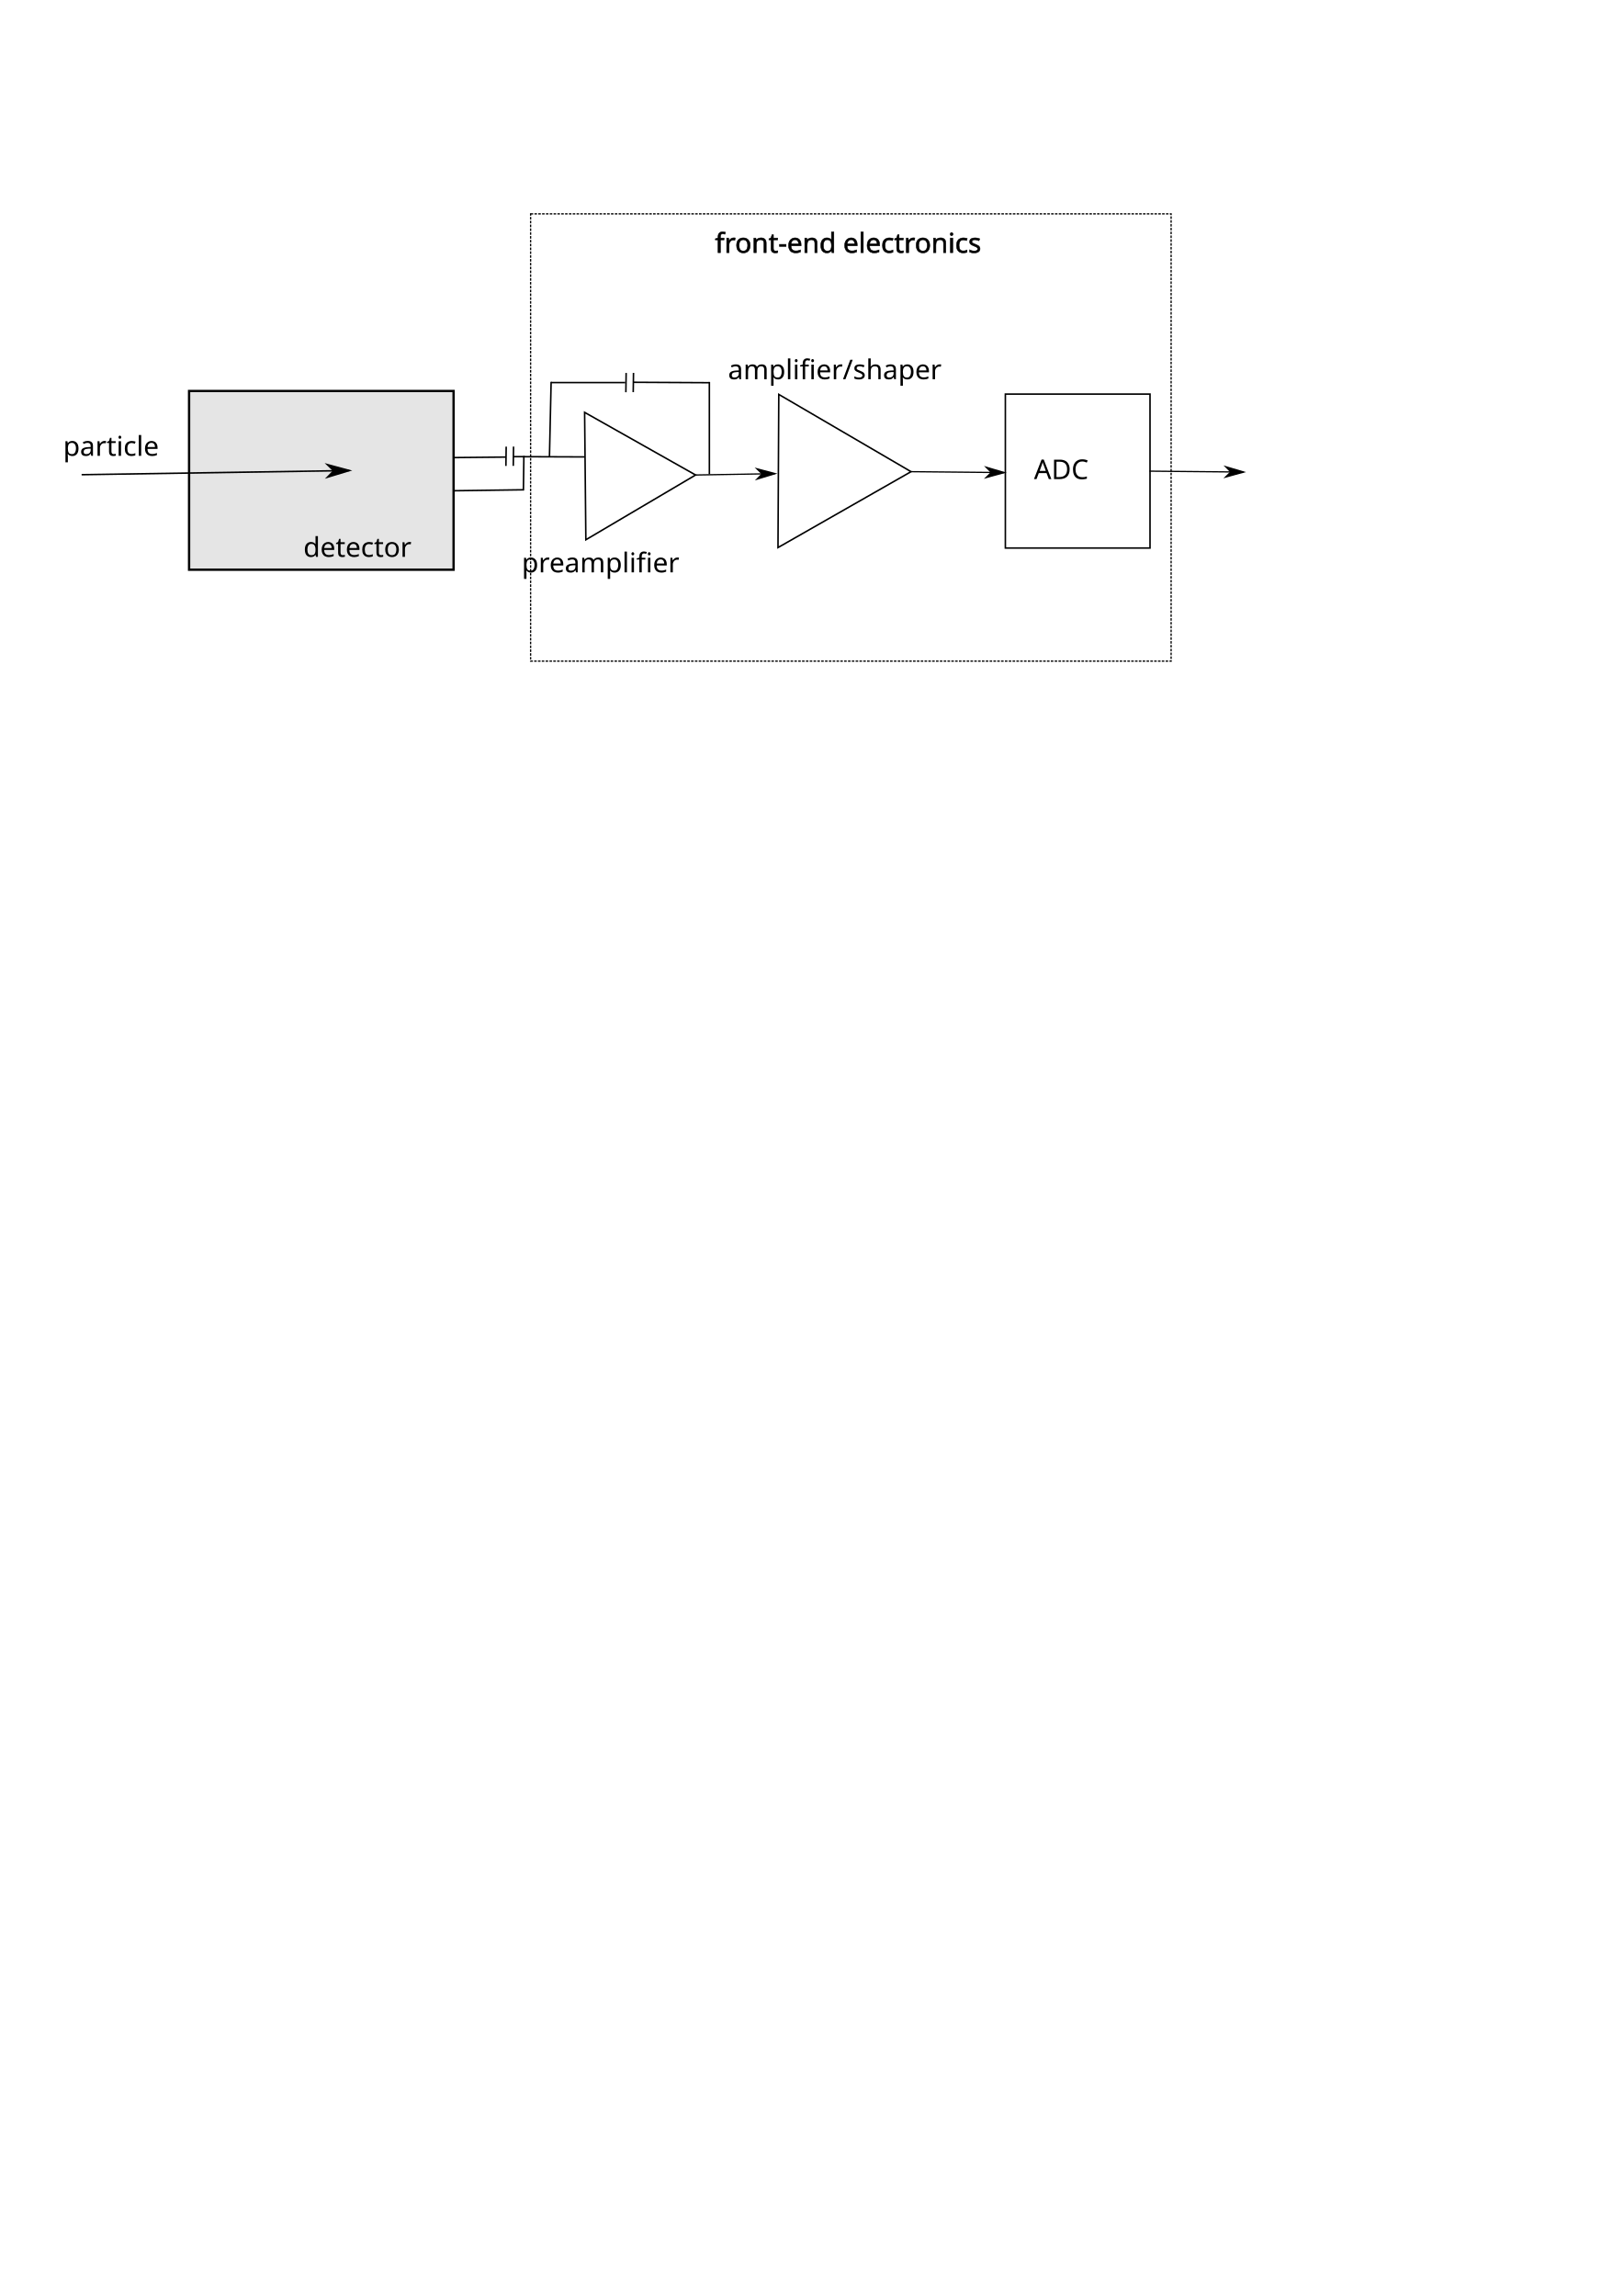
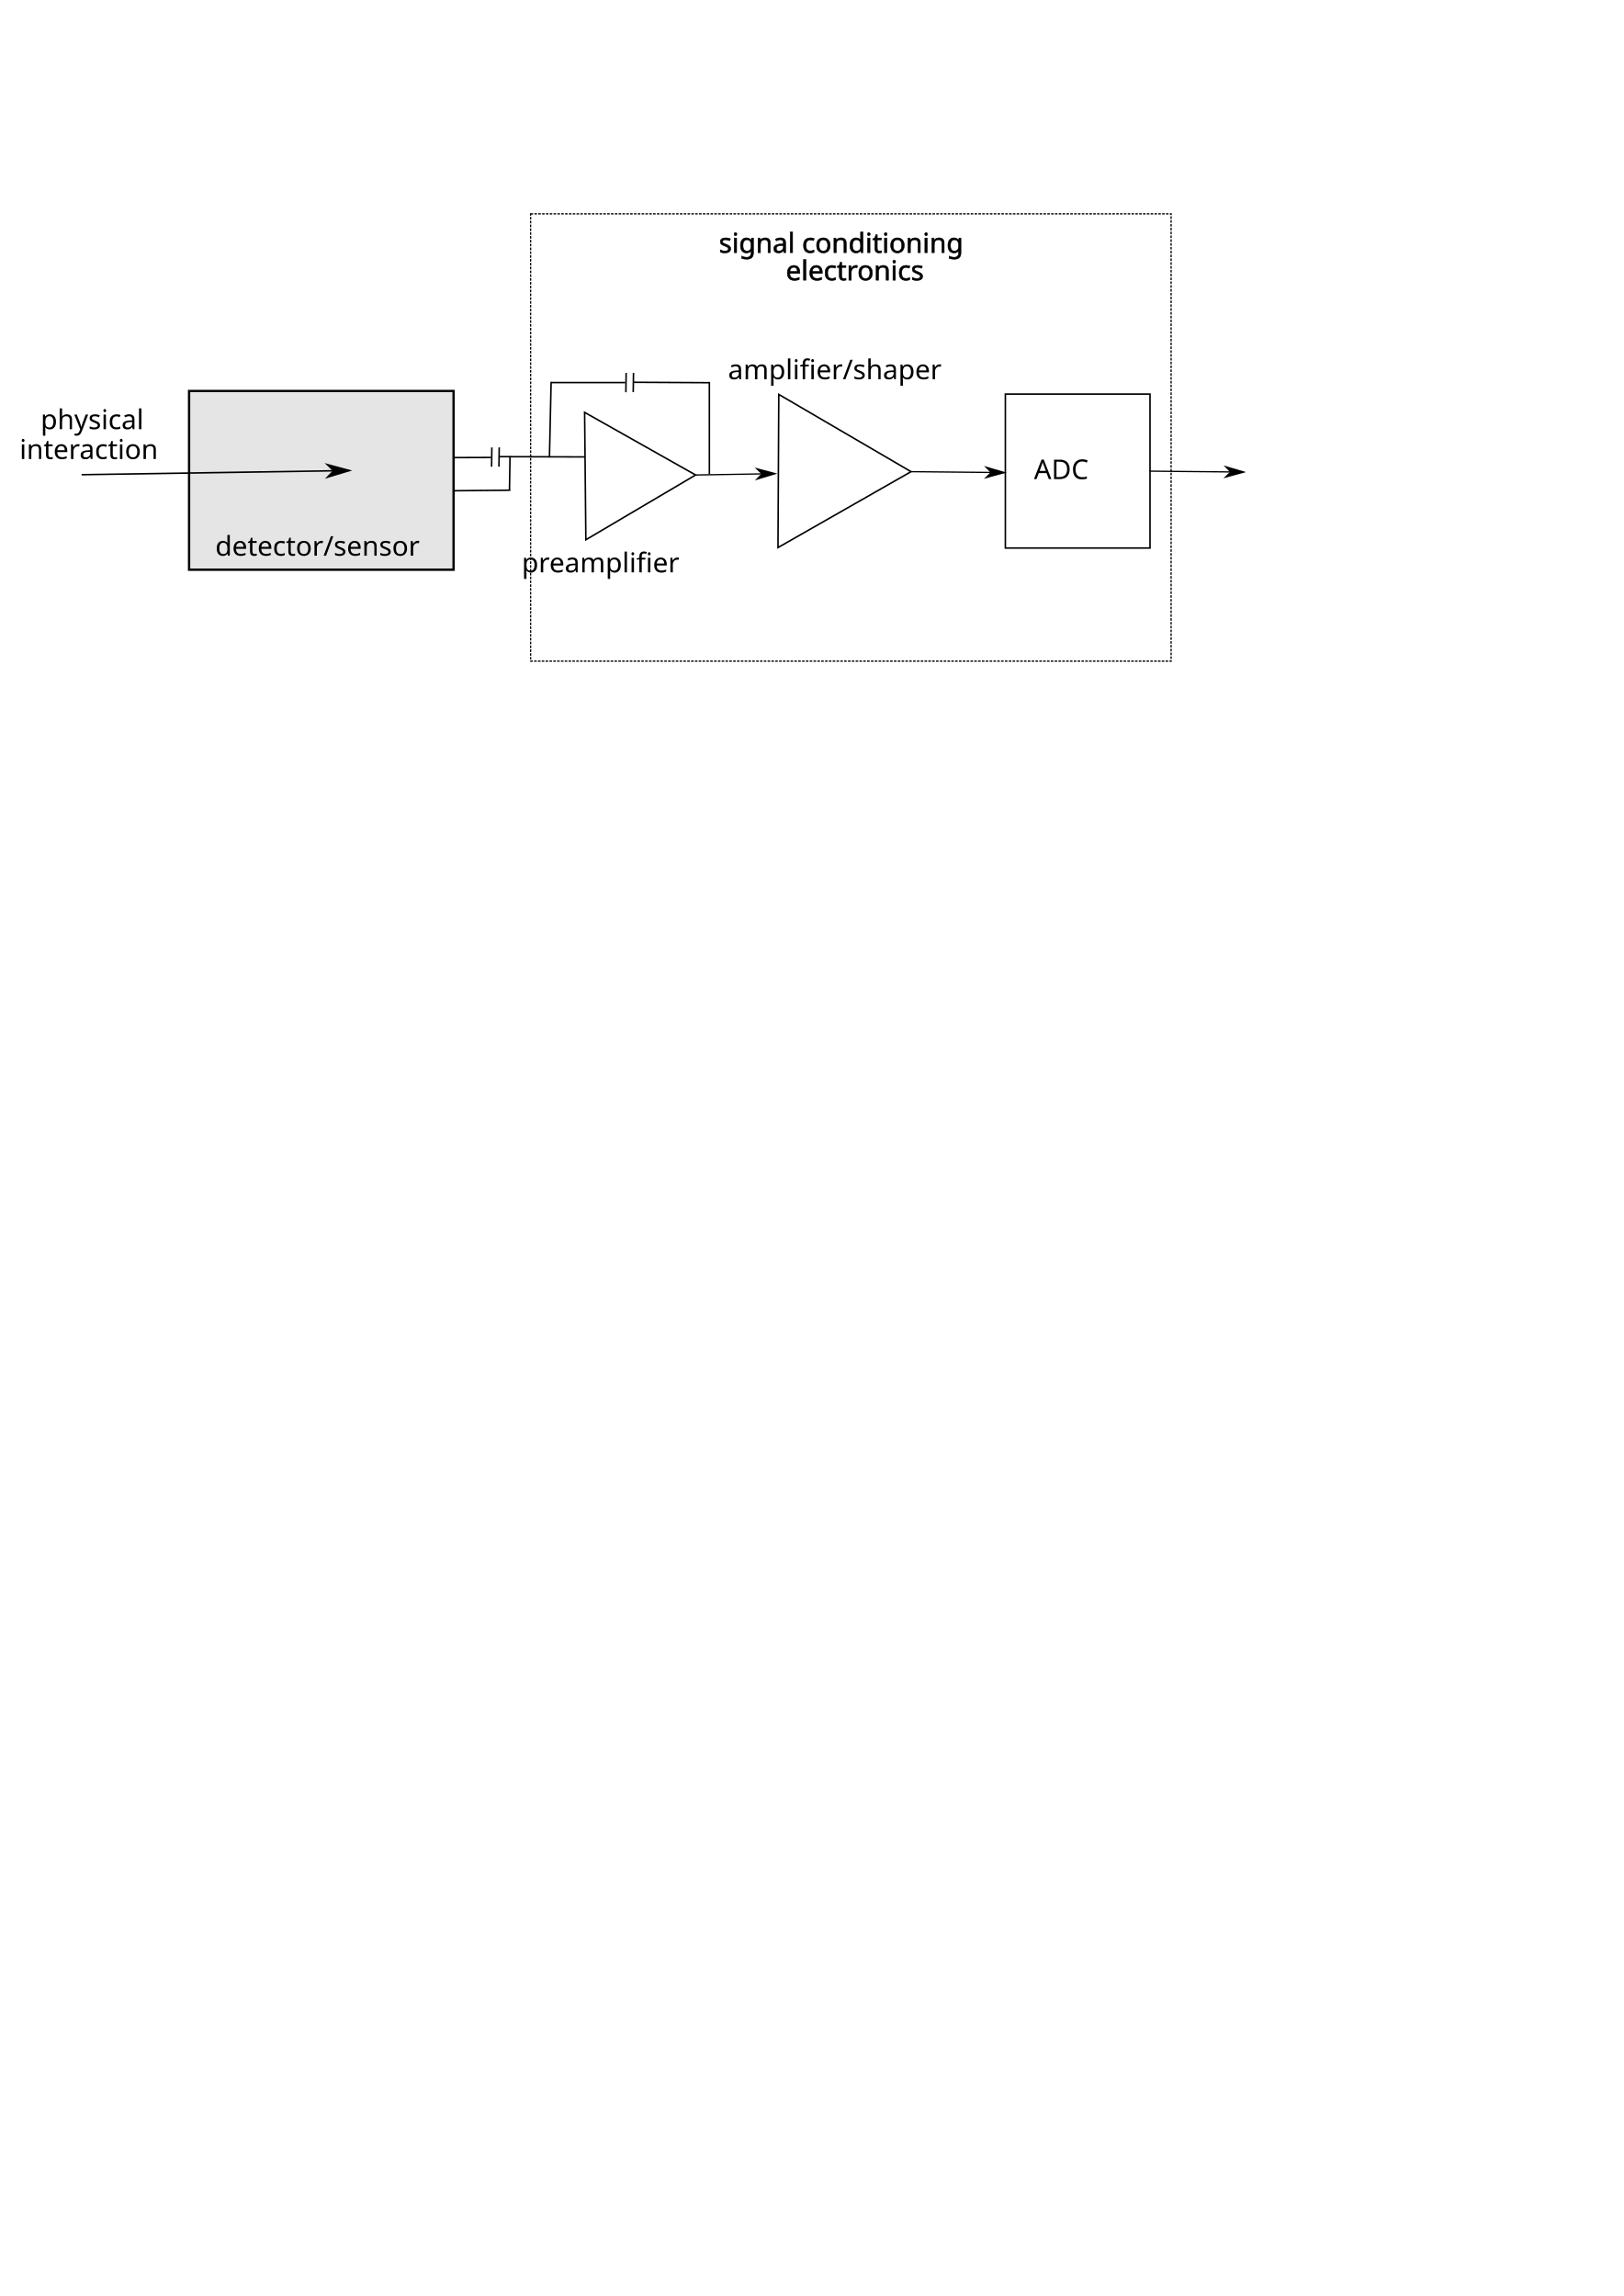
<svg xmlns="http://www.w3.org/2000/svg" xmlns:ns1="http://www.openswatchbook.org/uri/2009/osb" width="210mm" height="297mm" viewBox="0 0 210 297" version="1.1" id="svg14084">
  <defs id="defs14078">
    <marker orient="auto" refY="0.0" refX="0.0" id="marker15036" style="overflow:visible;">
      <path id="path15034" d="M 0.0,0.0 L 5.0,-5.0 L -12.5,0.0 L 5.0,5.0 L 0.0,0.0 z " style="fill-rule:evenodd;stroke:#000000;stroke-width:1pt;stroke-opacity:1;fill:#000000;fill-opacity:1" transform="scale(0.8) rotate(180) translate(12.5,0)" />
    </marker>
    <marker style="overflow:visible;" id="marker14954" refX="0.0" refY="0.0" orient="auto">
      <path transform="scale(0.8) rotate(180) translate(12.5,0)" style="fill-rule:evenodd;stroke:#000000;stroke-width:1pt;stroke-opacity:1;fill:#000000;fill-opacity:1" d="M 0.0,0.0 L 5.0,-5.0 L -12.5,0.0 L 5.0,5.0 L 0.0,0.0 z " id="path14952" />
    </marker>
    <marker orient="auto" refY="0.0" refX="0.0" id="marker14854" style="overflow:visible;">
      <path id="path14852" d="M 0.0,0.0 L 5.0,-5.0 L -12.5,0.0 L 5.0,5.0 L 0.0,0.0 z " style="fill-rule:evenodd;stroke:#000000;stroke-width:1pt;stroke-opacity:1;fill:#000000;fill-opacity:1" transform="scale(0.8) rotate(180) translate(12.5,0)" />
    </marker>
    <marker orient="auto" refY="0.0" refX="0.0" id="Arrow1Lend" style="overflow:visible;">
      <path id="path4548" d="M 0.0,0.0 L 5.0,-5.0 L -12.5,0.0 L 5.0,5.0 L 0.0,0.0 z " style="fill-rule:evenodd;stroke:#000000;stroke-width:1pt;stroke-opacity:1;fill:#000000;fill-opacity:1" transform="scale(0.8) rotate(180) translate(12.5,0)" />
    </marker>
    <linearGradient id="linearGradient14641" ns1:paint="solid">
      <stop style="stop-color:#000000;stop-opacity:1;" offset="0" id="stop14639" />
    </linearGradient>
    <marker orient="auto" refY="0" refX="0" id="marker15036-2" style="overflow:visible">
      <path id="path15034-2" d="M 0,0 5,-5 -12.5,0 5,5 Z" style="fill:#000000;fill-opacity:1;fill-rule:evenodd;stroke:#000000;stroke-width:1pt;stroke-opacity:1" transform="matrix(-0.8,0,0,-0.8,-10,0)" />
    </marker>
  </defs>
  <g id="layer1">
    <rect style="opacity:1;fill:#000000;stroke:#000000;stroke-width:0.3;stroke-miterlimit:4;stroke-dasharray:none;stroke-dashoffset:0;stroke-opacity:1;fill-opacity:0.102" id="rect14094" width="34.21" height="23.119" x="24.455" y="50.577" />
    <path style="opacity:1;fill:none;stroke:#000000;stroke-width:0.2;stroke-miterlimit:4;stroke-dasharray:none;stroke-dashoffset:0;stroke-opacity:1;marker-end:url(#Arrow1Lend)" d="M 10.557,61.402 C 45.169,60.867 45.169,60.867 45.169,60.867" id="path14645" />
    <path style="opacity:1;fill:none;stroke:#000000;stroke-width:0.2;stroke-miterlimit:4;stroke-dasharray:none;stroke-dashoffset:0;stroke-opacity:1" id="path14693" d="M 75.771,69.821 75.611,53.342 89.962,61.443 Z" />
    <path style="opacity:1;fill:none;stroke:#000000;stroke-width:0.2;stroke-miterlimit:4;stroke-dasharray:none;stroke-dashoffset:0;stroke-opacity:1" id="path14693-4" d="m 100.649,70.846 0.046,-19.81 17.133,9.945 z" transform="rotate(0.1600259,106.3909,60.95399)" />
    <rect style="opacity:1;fill:none;stroke:#000000;stroke-width:0.2;stroke-miterlimit:4;stroke-dasharray:none;stroke-dashoffset:0;stroke-opacity:1" id="rect14710" width="18.709" height="19.912" x="130.027" y="50.978" />
    <path style="fill:none;fill-rule:evenodd;stroke:#000000;stroke-width:0.165;stroke-linecap:butt;stroke-linejoin:miter;stroke-miterlimit:3.8;stroke-dasharray:none;stroke-opacity:1;marker-end:url(#marker14854)" d="M 89.962,61.443 100.226,61.268" id="path14712" />
    <path style="fill:none;fill-rule:evenodd;stroke:#000000;stroke-width:0.165;stroke-linecap:butt;stroke-linejoin:miter;stroke-miterlimit:4;stroke-dasharray:none;stroke-opacity:1;marker-end:url(#marker14954)" d="m 117.828,61.013 12.041,0.117" id="path14714" />
-     <path style="opacity:1;fill:#00c7b4;fill-opacity:0.102;stroke:#000000;stroke-width:0.2;stroke-miterlimit:4;stroke-dasharray:none;stroke-dashoffset:0;stroke-opacity:1" d="M 58.627,59.193 65.44,59.124" id="path14724" />
-     <path style="opacity:1;fill:#00c7b4;fill-opacity:0.102;stroke:#000000;stroke-width:0.2;stroke-miterlimit:4;stroke-dasharray:none;stroke-dashoffset:0;stroke-opacity:1" d="m 58.652,63.482 9.045,-0.126" id="path14724-1" />
-     <path style="opacity:1;fill:#00c7b4;fill-opacity:0.102;stroke:#000000;stroke-width:0.2;stroke-miterlimit:4;stroke-dasharray:none;stroke-dashoffset:0;stroke-opacity:1" d="m 65.467,57.778 c -0.036,2.495 -0.036,2.495 -0.036,2.495" id="path14741" />
-     <path style="opacity:1;fill:#00c7b4;fill-opacity:0.102;stroke:#000000;stroke-width:0.2;stroke-miterlimit:4;stroke-dasharray:none;stroke-dashoffset:0;stroke-opacity:1" d="m 66.419,57.769 c -0.036,2.495 -0.036,2.495 -0.036,2.495" id="path14741-4" />
-     <path style="opacity:1;fill:#00c7b4;fill-opacity:0.102;stroke:#000000;stroke-width:0.2;stroke-miterlimit:4;stroke-dasharray:none;stroke-dashoffset:0;stroke-opacity:1" d="m 66.419,59.07 9.206,0.036" id="path14758" />
-     <path style="opacity:1;fill:#00c7b4;fill-opacity:0.102;stroke:#000000;stroke-width:0.2;stroke-miterlimit:4;stroke-dasharray:none;stroke-dashoffset:0;stroke-opacity:1" d="m 67.694,63.455 c 0.068,-4.322 0.057,-4.475 0.057,-4.475" id="path14760" />
+     <path style="opacity:1;fill:#00c7b4;fill-opacity:0.102;stroke:#000000;stroke-width:0.2;stroke-miterlimit:4;stroke-dasharray:none;stroke-dashoffset:0;stroke-opacity:1" d="m 58.627,59.193 4.885,-0.018" id="path14724" />
+     <path style="opacity:1;fill:#00c7b4;fill-opacity:0.102;stroke:#000000;stroke-width:0.2;stroke-miterlimit:4;stroke-dasharray:none;stroke-dashoffset:0;stroke-opacity:1" d="m 58.652,63.482 7.349,-0.072" id="path14724-1" />
+     <path style="opacity:1;fill:#00c7b4;fill-opacity:0.102;stroke:#000000;stroke-width:0.2;stroke-miterlimit:4;stroke-dasharray:none;stroke-dashoffset:0;stroke-opacity:1" d="m 63.615,57.88 c -0.036,2.495 -0.036,2.495 -0.036,2.495" id="path14741" />
+     <path style="opacity:1;fill:#00c7b4;fill-opacity:0.102;stroke:#000000;stroke-width:0.2;stroke-miterlimit:4;stroke-dasharray:none;stroke-dashoffset:0;stroke-opacity:1" d="m 64.566,57.871 c -0.036,2.495 -0.036,2.495 -0.036,2.495" id="path14741-4" />
+     <path style="opacity:1;fill:#00c7b4;fill-opacity:0.102;stroke:#000000;stroke-width:0.2;stroke-miterlimit:4;stroke-dasharray:none;stroke-dashoffset:0;stroke-opacity:1" d="m 64.515,59.07 11.11,0.036" id="path14758" />
+     <path style="opacity:1;fill:#00c7b4;fill-opacity:0.102;stroke:#000000;stroke-width:0.2;stroke-miterlimit:4;stroke-dasharray:none;stroke-dashoffset:0;stroke-opacity:1" d="m 65.892,63.429 c 0.068,-4.322 0.071,-4.413 0.071,-4.413" id="path14760" />
    <path style="opacity:1;fill:#00c7b4;fill-opacity:0.102;stroke:#000000;stroke-width:0.2;stroke-miterlimit:4;stroke-dasharray:none;stroke-dashoffset:0;stroke-opacity:1" d="m 80.982,48.244 c -0.036,2.495 -0.036,2.495 -0.036,2.495" id="path14741-5" />
    <path style="opacity:1;fill:#00c7b4;fill-opacity:0.102;stroke:#000000;stroke-width:0.2;stroke-miterlimit:4;stroke-dasharray:none;stroke-dashoffset:0;stroke-opacity:1" d="m 81.933,48.235 c -0.036,2.495 -0.036,2.495 -0.036,2.495" id="path14741-4-7" />
    <path style="opacity:1;fill:#00c7b4;fill-opacity:0.102;stroke:#000000;stroke-width:0.2;stroke-miterlimit:4;stroke-dasharray:none;stroke-dashoffset:0;stroke-opacity:1" d="m 80.865,49.487 c -9.583,0 -9.583,0 -9.583,0" id="path14798" />
    <path style="opacity:1;fill:#00c7b4;fill-opacity:0.102;stroke:#000000;stroke-width:0.2;stroke-miterlimit:4;stroke-dasharray:none;stroke-dashoffset:0;stroke-opacity:1" d="m 71.28,49.389 c -0.215,9.511 -0.215,9.644 -0.215,9.644" id="path14800" />
    <path style="opacity:1;fill:#00c7b4;fill-opacity:0.102;stroke:#000000;stroke-width:0.2;stroke-miterlimit:4;stroke-dasharray:none;stroke-dashoffset:0;stroke-opacity:1" d="m 81.969,49.451 9.78,0.054" id="path14802" />
    <path style="opacity:1;fill:#00c7b4;fill-opacity:0.102;stroke:#000000;stroke-width:0.2;stroke-miterlimit:4;stroke-dasharray:none;stroke-dashoffset:0;stroke-opacity:1" d="m 91.744,49.402 0.003,11.948" id="path14804" />
    <path style="fill:none;fill-rule:evenodd;stroke:#000000;stroke-width:0.165;stroke-linecap:butt;stroke-linejoin:miter;stroke-miterlimit:4;stroke-dasharray:none;stroke-opacity:1;marker-end:url(#marker15036)" d="m 148.668,60.946 12.174,0.117" id="path14714-9" />
-     <text xml:space="preserve" style="font-style:normal;font-variant:normal;font-weight:normal;font-stretch:normal;font-size:3.528px;line-height:6.615px;font-family:sans-serif;-inkscape-font-specification:sans-serif;text-align:center;text-anchor:middle;opacity:1;fill:#000000;fill-opacity:1;stroke:#000000;stroke-width:0;stroke-miterlimit:4;stroke-dasharray:none;stroke-dashoffset:0;stroke-opacity:1" x="48.526" y="72.028" id="text14826">
-       <tspan id="tspan14824" x="48.526" y="72.028" style="font-size:3.528px;fill:#000000;fill-opacity:1;stroke-width:0;stroke-miterlimit:4;stroke-dasharray:none">detector</tspan>
+     <text xml:space="preserve" style="font-style:normal;font-variant:normal;font-weight:normal;font-stretch:normal;font-size:3.528px;line-height:6.615px;font-family:sans-serif;-inkscape-font-specification:sans-serif;text-align:center;text-anchor:middle;opacity:1;fill:#000000;fill-opacity:1;stroke:#000000;stroke-width:0;stroke-miterlimit:4;stroke-dasharray:none;stroke-dashoffset:0;stroke-opacity:1" x="43.358" y="71.884" id="text14826">
+       <tspan id="tspan14824" x="43.358" y="71.884" style="font-size:3.528px;fill:#000000;fill-opacity:1;stroke-width:0;stroke-miterlimit:4;stroke-dasharray:none">detector/sensor</tspan>
    </text>
-     <text xml:space="preserve" style="font-style:normal;font-variant:normal;font-weight:normal;font-stretch:normal;font-size:3.528px;line-height:6.615px;font-family:sans-serif;-inkscape-font-specification:sans-serif;text-align:center;text-anchor:middle;opacity:1;fill:#000000;fill-opacity:1;stroke:#000000;stroke-width:0;stroke-miterlimit:4;stroke-dasharray:none;stroke-dashoffset:0;stroke-opacity:1" x="16.654" y="58.963" id="text14830">
-       <tspan id="tspan14828" x="16.654" y="58.963" style="stroke-width:0">particle</tspan>
+     <text xml:space="preserve" style="font-style:normal;font-variant:normal;font-weight:normal;font-stretch:normal;font-size:3.528px;line-height:6.615px;font-family:sans-serif;-inkscape-font-specification:sans-serif;text-align:center;text-anchor:middle;opacity:1;fill:#000000;fill-opacity:1;stroke:#000000;stroke-width:0;stroke-miterlimit:4;stroke-dasharray:none;stroke-dashoffset:0;stroke-opacity:1" x="14.213" y="55.517" id="text14830">
+       <tspan id="tspan14828" x="14.213" y="55.517" style="stroke-width:0">physical</tspan>
    </text>
    <text xml:space="preserve" style="font-style:normal;font-variant:normal;font-weight:normal;font-stretch:normal;font-size:3.528px;line-height:6.615px;font-family:sans-serif;-inkscape-font-specification:sans-serif;text-align:center;text-anchor:middle;opacity:1;fill:#000000;fill-opacity:1;stroke:#000000;stroke-width:0;stroke-miterlimit:4;stroke-dasharray:none;stroke-dashoffset:0;stroke-opacity:1" x="79.968" y="74.037" id="text14834">
      <tspan id="tspan14832" x="79.968" y="74.037" style="stroke-width:0">preamplifier</tspan>
    </text>
    <text xml:space="preserve" style="font-style:normal;font-variant:normal;font-weight:normal;font-stretch:normal;font-size:3.528px;line-height:6.615px;font-family:sans-serif;-inkscape-font-specification:sans-serif;text-align:center;text-anchor:middle;opacity:1;fill:#000000;fill-opacity:1;stroke:#000000;stroke-width:0;stroke-miterlimit:4;stroke-dasharray:none;stroke-dashoffset:0;stroke-opacity:1" x="110.261" y="49.057" id="text14838">
      <tspan id="tspan14836" x="110.261" y="49.057" style="stroke-width:0">amplifier/shaper</tspan>
    </text>
    <text xml:space="preserve" style="font-style:normal;font-variant:normal;font-weight:normal;font-stretch:normal;font-size:3.528px;line-height:6.615px;font-family:sans-serif;-inkscape-font-specification:sans-serif;text-align:center;text-anchor:middle;opacity:1;fill:#000000;fill-opacity:1;stroke:#000000;stroke-width:0;stroke-miterlimit:4;stroke-dasharray:none;stroke-dashoffset:0;stroke-opacity:1" x="139.549" y="61.978" id="text14842">
      <tspan id="tspan14840" x="139.549" y="61.978" style="stroke-width:0">ADC</tspan>
    </text>
    <rect style="opacity:1;fill:none;fill-opacity:1;stroke:#000000;stroke-width:0.165;stroke-miterlimit:4;stroke-dasharray:0.33, 0.165;stroke-dashoffset:0;stroke-opacity:1" id="rect15122" width="82.839" height="57.858" x="68.626" y="27.665" />
    <text xml:space="preserve" style="font-style:normal;font-variant:normal;font-weight:normal;font-stretch:normal;font-size:3.528px;line-height:6.615px;font-family:sans-serif;-inkscape-font-specification:sans-serif;text-align:center;text-anchor:middle;opacity:1;fill:#000000;fill-opacity:1;stroke:#000000;stroke-width:0.065;stroke-miterlimit:4;stroke-dasharray:none;stroke-dashoffset:0;stroke-opacity:1" x="111.984" y="32.69" id="text15126">
-       <tspan id="tspan15124" x="111.984" y="32.69" style="stroke-width:0.065;stroke-miterlimit:4;stroke-dasharray:none;stroke-dashoffset:0;fill:#000000;fill-opacity:1">front-end electronics</tspan>
+       <tspan id="tspan15124" x="111.984" y="32.69" style="fill:#000000;fill-opacity:1;stroke-width:0.065;stroke-miterlimit:4;stroke-dasharray:none;stroke-dashoffset:0">signal conditioning</tspan>
+       <tspan x="111.984" y="39.304" style="fill:#000000;fill-opacity:1;stroke-width:0.065;stroke-miterlimit:4;stroke-dasharray:none;stroke-dashoffset:0" id="tspan2487" />
+     </text>
+     <text xml:space="preserve" style="font-style:normal;font-variant:normal;font-weight:normal;font-stretch:normal;font-size:3.528px;line-height:6.615px;font-family:sans-serif;-inkscape-font-specification:sans-serif;text-align:center;text-anchor:middle;opacity:1;fill:#000000;fill-opacity:1;stroke:#000000;stroke-width:0;stroke-miterlimit:4;stroke-dasharray:none;stroke-dashoffset:0;stroke-opacity:1" x="13.779" y="59.374" id="text14830-4">
+       <tspan id="tspan14828-6" x="13.779" y="59.374" style="stroke-width:0">interaction</tspan>
+     </text>
+     <text xml:space="preserve" style="font-style:normal;font-variant:normal;font-weight:normal;font-stretch:normal;font-size:3.528px;line-height:6.615px;font-family:sans-serif;-inkscape-font-specification:sans-serif;text-align:center;text-anchor:middle;opacity:1;fill:#000000;fill-opacity:1;stroke:#000000;stroke-width:0.065;stroke-miterlimit:4;stroke-dasharray:none;stroke-dashoffset:0;stroke-opacity:1" x="113.771" y="36.25" id="text15126-9">
+       <tspan id="tspan15124-8" x="113.771" y="36.25" style="fill:#000000;fill-opacity:1;stroke-width:0.065;stroke-miterlimit:4;stroke-dasharray:none;stroke-dashoffset:0">electronics</tspan>
+       <tspan x="113.771" y="42.864" style="fill:#000000;fill-opacity:1;stroke-width:0.065;stroke-miterlimit:4;stroke-dasharray:none;stroke-dashoffset:0" id="tspan2487-0" />
    </text>
  </g>
</svg>
